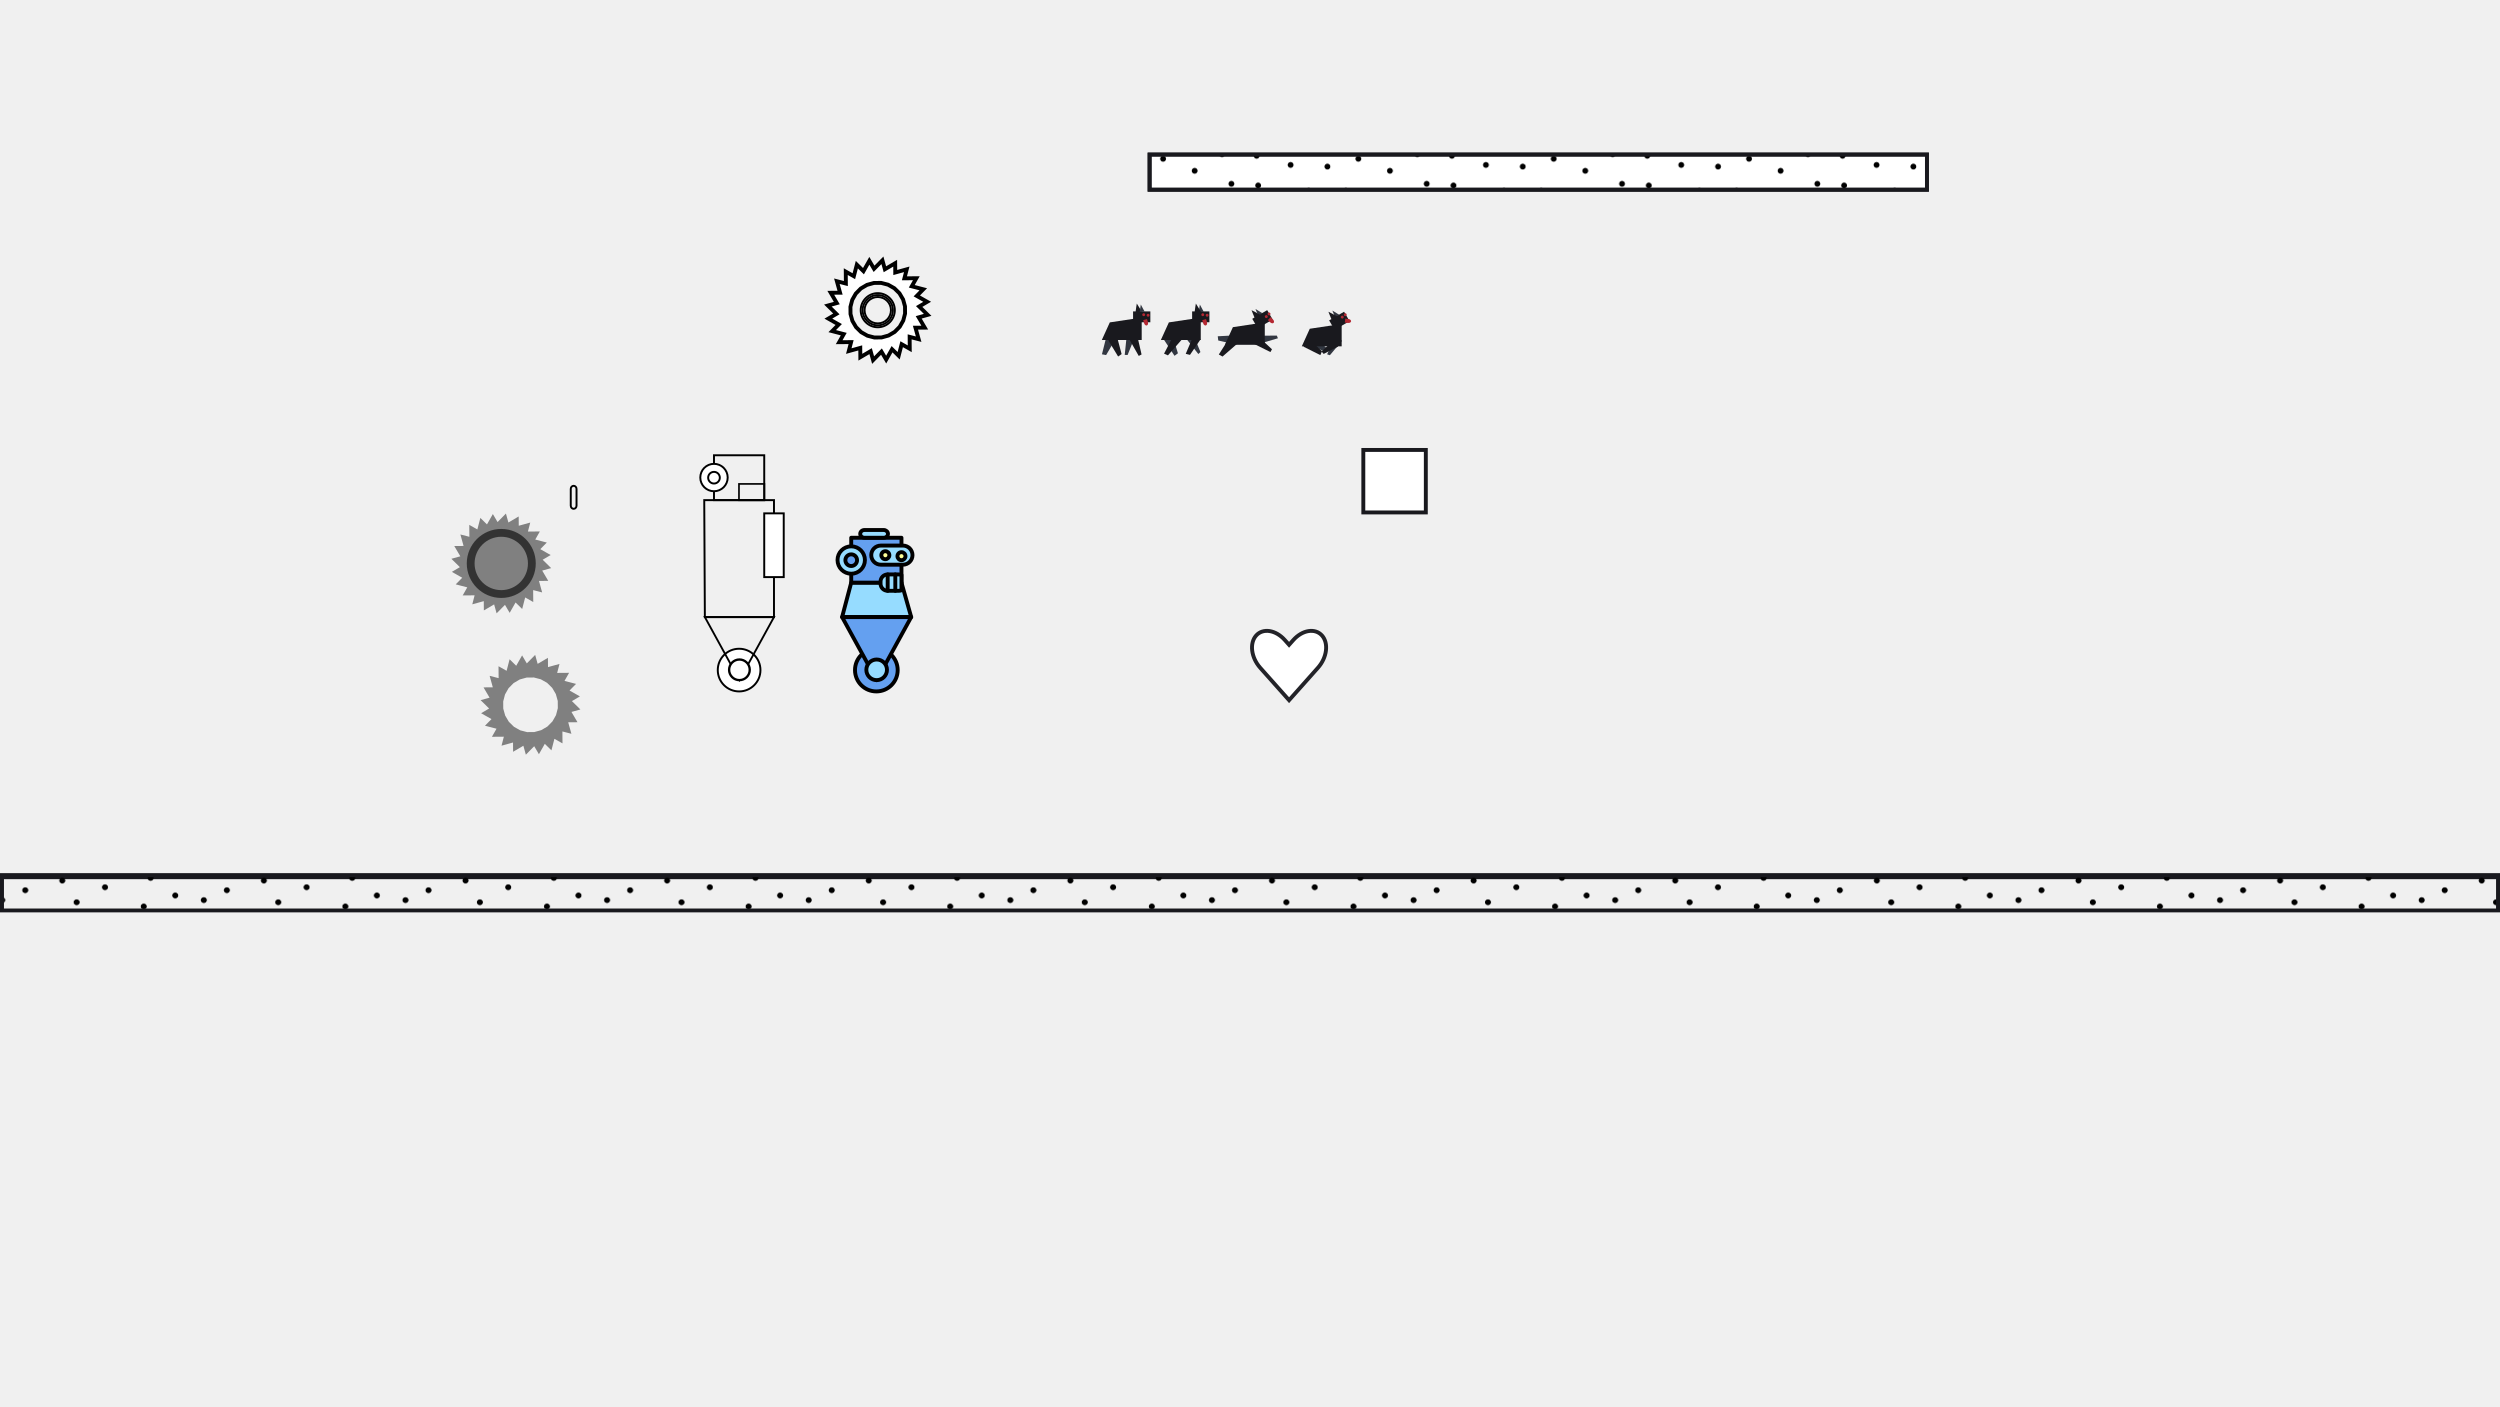
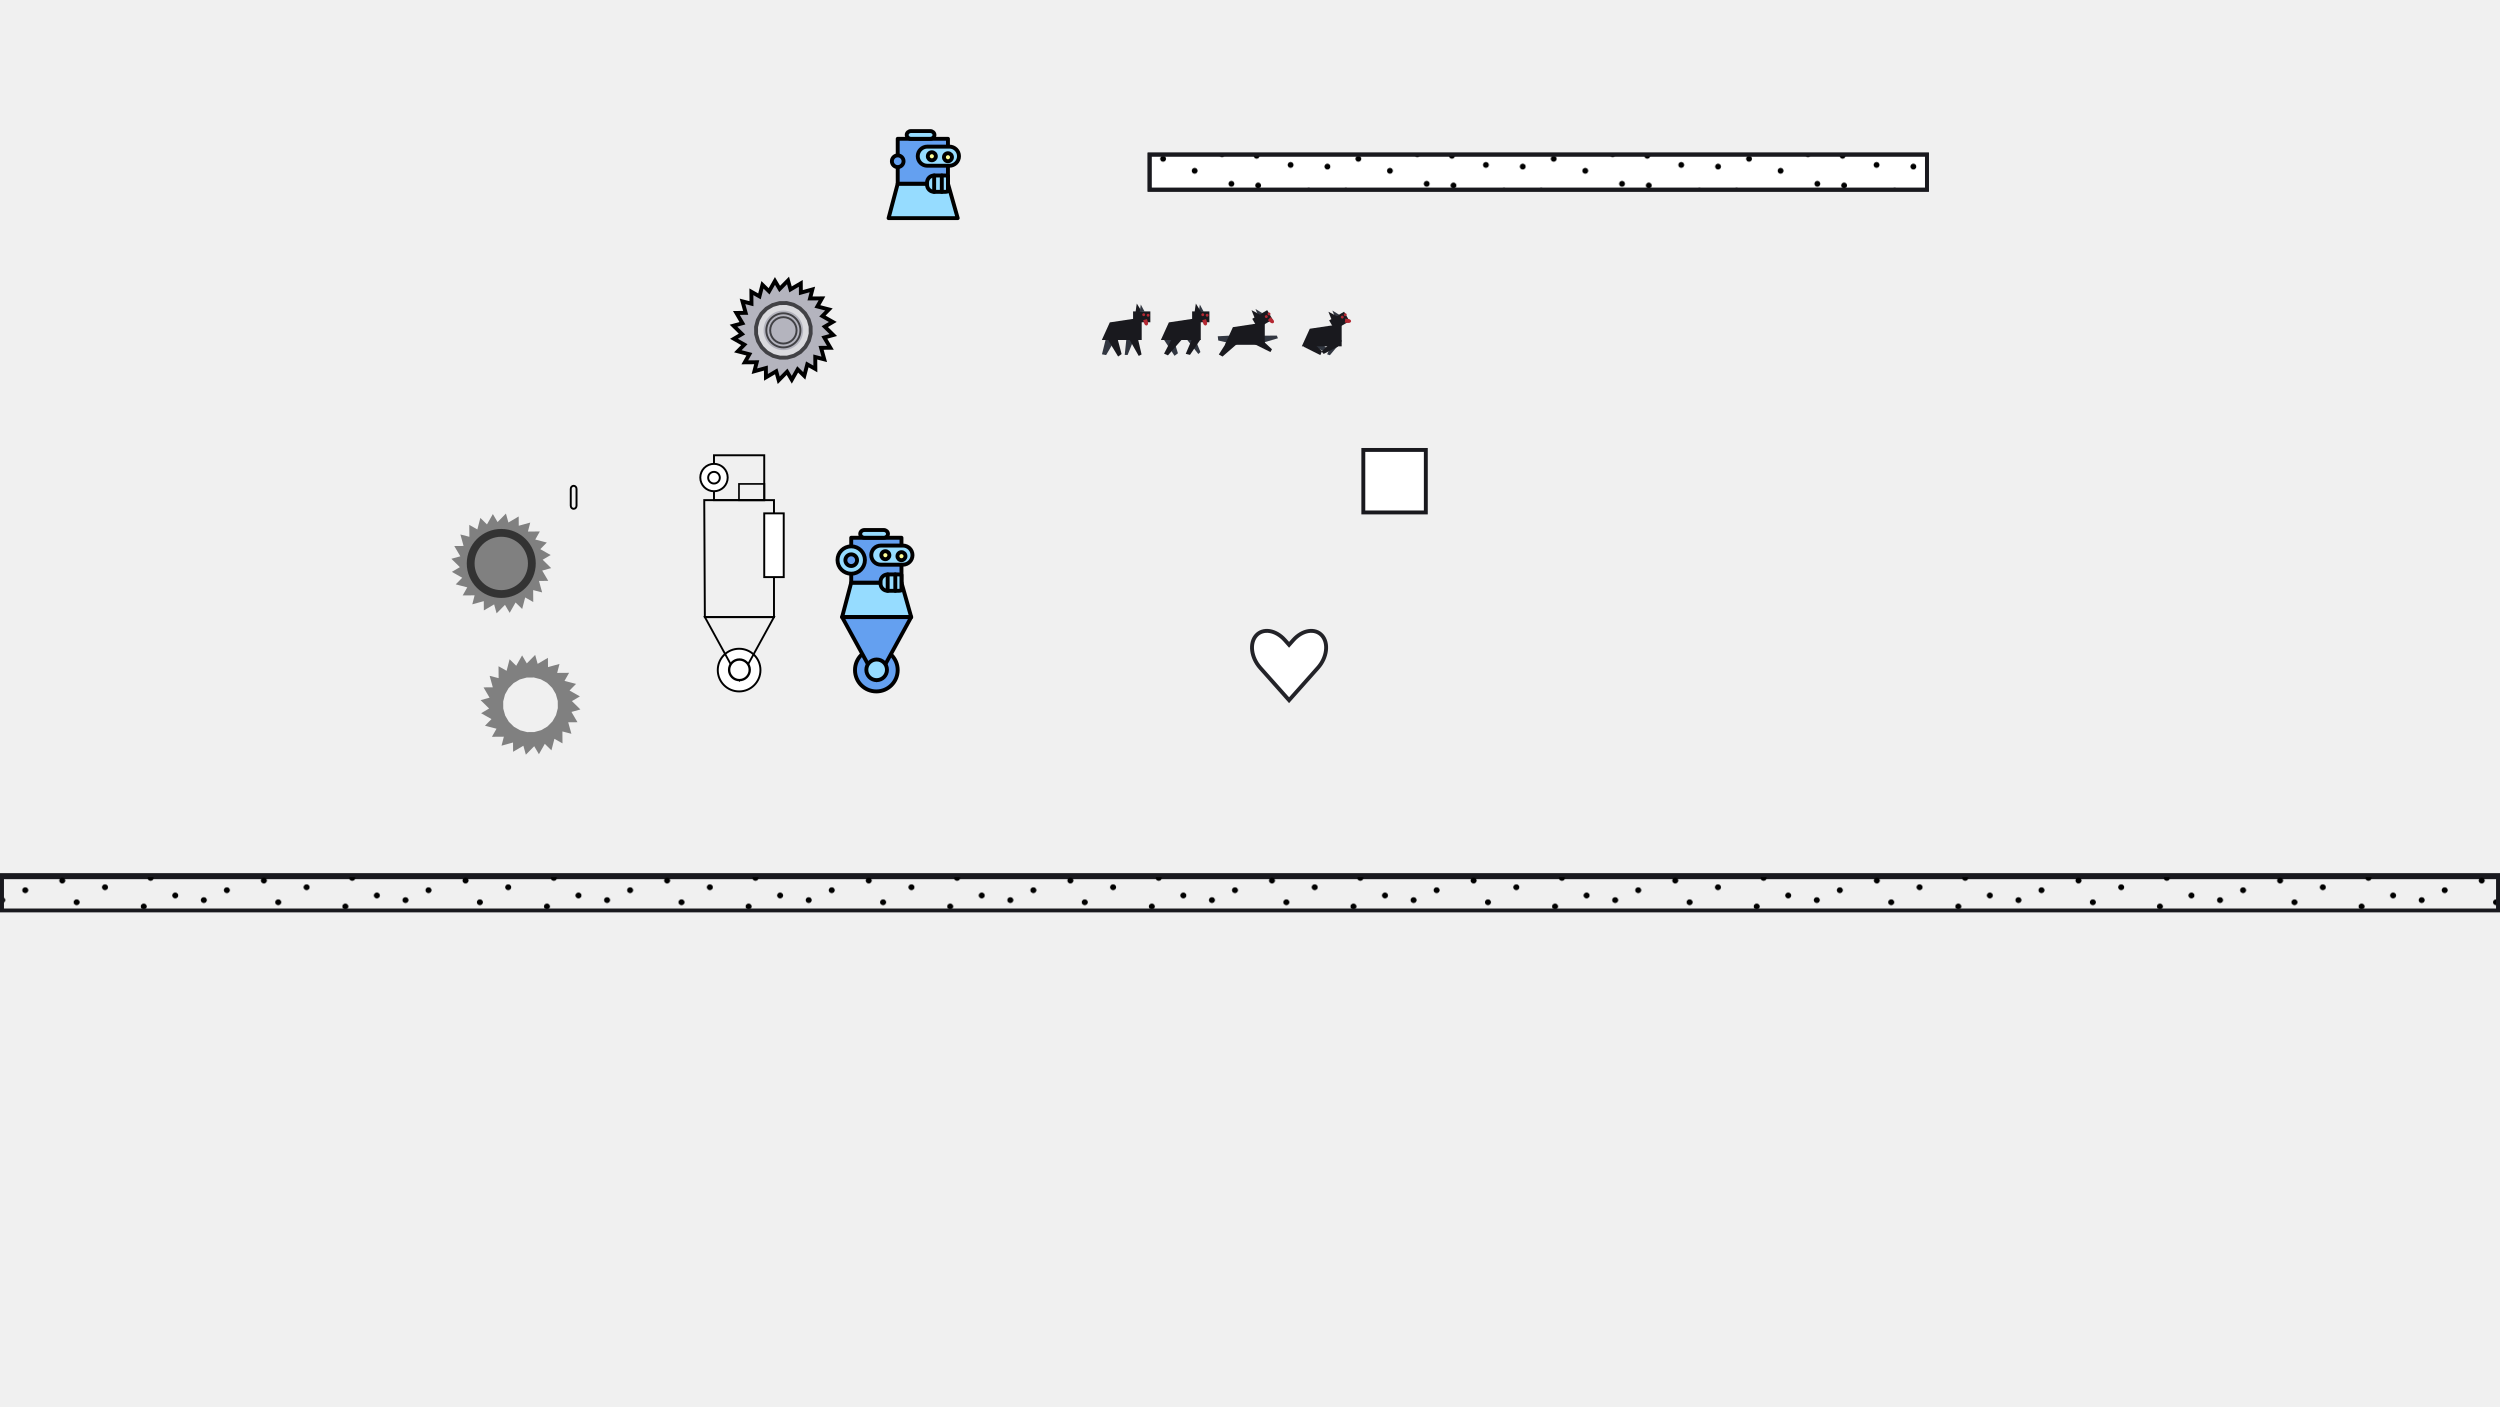
<svg xmlns="http://www.w3.org/2000/svg" xmlns:xlink="http://www.w3.org/1999/xlink" width="1280" height="720" viewBox="0 0 1280 720" version="1.1" id="svg1">
  <defs id="defs1">
    <pattern xlink:href="#pattern75" preserveAspectRatio="xMidYMid" id="pattern76" patternTransform="matrix(10,0,0,10,0,-29.18016)" />
    <pattern patternUnits="userSpaceOnUse" width="10" height="10" patternTransform="translate(0,0) scale(10,10)" preserveAspectRatio="xMidYMid" id="pattern75">
      <circle style="stroke:none" cx="2.567" cy="0.810" r="0.15" id="circle26" />
      <circle style="stroke:none" cx="3.048" cy="2.33" r="0.15" id="circle27" />
      <circle style="stroke:none" cx="4.418" cy="2.415" r="0.15" id="circle28" />
      <circle style="stroke:none" cx="1.844" cy="3.029" r="0.15" id="circle29" />
      <circle style="stroke:none" cx="6.08" cy="1.363" r="0.15" id="circle30" />
      <circle style="stroke:none" cx="5.819" cy="4.413" r="0.15" id="circle31" />
      <circle style="stroke:none" cx="4.305" cy="4.048" r="0.15" id="circle32" />
      <circle style="stroke:none" cx="5.541" cy="3.045" r="0.15" id="circle33" />
      <circle style="stroke:none" cx="4.785" cy="5.527" r="0.15" id="circle34" />
      <circle style="stroke:none" cx="2.667" cy="5.184" r="0.15" id="circle35" />
      <circle style="stroke:none" cx="7.965" cy="1.448" r="0.15" id="circle36" />
      <circle style="stroke:none" cx="7.047" cy="5.049" r="0.15" id="circle38" />
      <circle style="stroke:none" cx="4.340" cy="0.895" r="0.15" id="circle39" />
      <circle style="stroke:none" cx="7.125" cy="0.340" r="0.15" id="circle44" />
      <circle style="stroke:none" cx="9.550" cy="1.049" r="0.15" id="circle45" />
      <circle style="stroke:none" cx="7.006" cy="2.689" r="0.15" id="circle46" />
      <circle style="stroke:none" cx="8.909" cy="2.689" r="0.15" id="circle47" />
      <circle style="stroke:none" cx="9.315" cy="4.407" r="0.15" id="circle48" />
      <circle style="stroke:none" cx="7.820" cy="3.870" r="0.15" id="circle50" />
      <circle style="stroke:none" cx="8.270" cy="5.948" r="0.15" id="circle51" />
      <circle style="stroke:none" cx="7.973" cy="7.428" r="0.15" id="circle52" />
      <circle style="stroke:none" cx="9.342" cy="8.072" r="0.15" id="circle53" />
      <circle style="stroke:none" cx="8.206" cy="9.315" r="0.15" id="circle54" />
      <circle style="stroke:none" cx="9.682" cy="9.475" r="0.15" id="circle55" />
      <circle style="stroke:none" cx="9.688" cy="6.186" r="0.15" id="circle56" />
      <circle style="stroke:none" cx="3.379" cy="6.296" r="0.15" id="circle57" />
      <circle style="stroke:none" cx="2.871" cy="8.204" r="0.15" id="circle58" />
      <circle style="stroke:none" cx="4.59" cy="8.719" r="0.15" id="circle59" />
      <circle style="stroke:none" cx="3.181" cy="9.671" r="0.15" id="circle60" />
      <circle style="stroke:none" cx="5.734" cy="7.315" r="0.15" id="circle61" />
      <circle style="stroke:none" cx="6.707" cy="6.513" r="0.15" id="circle62" />
      <circle style="stroke:none" cx="5.730" cy="9.670" r="0.15" id="circle63" />
      <circle style="stroke:none" cx="6.535" cy="8.373" r="0.15" id="circle64" />
      <circle style="stroke:none" cx="4.37" cy="7.154" r="0.15" id="circle65" />
      <circle style="stroke:none" cx="0.622" cy="7.25" r="0.15" id="circle66" />
      <circle style="stroke:none" cx="0.831" cy="5.679" r="0.15" id="circle67" />
      <circle style="stroke:none" cx="1.257" cy="8.519" r="0.15" id="circle68" />
      <circle style="stroke:none" cx="1.989" cy="6.877" r="0.15" id="circle69" />
      <circle style="stroke:none" cx="0.374" cy="3.181" r="0.15" id="circle70" />
      <circle style="stroke:none" cx="1.166" cy="1.664" r="0.15" id="circle71" />
      <circle style="stroke:none" cx="1.151" cy="0.093" r="0.15" id="circle72" />
      <circle style="stroke:none" cx="1.151" cy="10.093" r="0.15" id="circle73" />
      <circle style="stroke:none" cx="1.302" cy="4.451" r="0.15" id="circle74" />
      <circle style="stroke:none" cx="3.047" cy="3.763" r="0.15" id="circle75" />
    </pattern>
    <clipPath clipPathUnits="userSpaceOnUse" id="clipPath25">
      <path id="path25" style="stroke-width:0.1;stroke-linecap:square;paint-order:markers fill stroke;stop-color:#000000" d="m -880.828,-187.298 h 1640.84 v 73.282 h -1640.84 z" />
    </clipPath>
    <pattern xlink:href="#Polkadots-med" preserveAspectRatio="xMidYMid" id="pattern20" patternTransform="matrix(10,0,0,10,-45.68994,28.7962)" x="0" y="0" />
    <pattern patternUnits="userSpaceOnUse" width="10" height="10" patternTransform="translate(0,0) scale(10,10)" preserveAspectRatio="xMidYMid" id="Polkadots-med">
      <circle style="stroke:none" cx="2.567" cy="0.810" r="0.15" id="circle406" />
      <circle style="stroke:none" cx="3.048" cy="2.33" r="0.15" id="circle408" />
      <circle style="stroke:none" cx="4.418" cy="2.415" r="0.15" id="circle410" />
      <circle style="stroke:none" cx="1.844" cy="3.029" r="0.15" id="circle412" />
      <circle style="stroke:none" cx="6.08" cy="1.363" r="0.15" id="circle414" />
      <circle style="stroke:none" cx="5.819" cy="4.413" r="0.15" id="circle416" />
      <circle style="stroke:none" cx="4.305" cy="4.048" r="0.15" id="circle418" />
      <circle style="stroke:none" cx="5.541" cy="3.045" r="0.15" id="circle420" />
      <circle style="stroke:none" cx="4.785" cy="5.527" r="0.15" id="circle422" />
      <circle style="stroke:none" cx="2.667" cy="5.184" r="0.15" id="circle424" />
      <circle style="stroke:none" cx="7.965" cy="1.448" r="0.15" id="circle426" />
      <circle style="stroke:none" cx="7.047" cy="5.049" r="0.15" id="circle428" />
      <circle style="stroke:none" cx="4.340" cy="0.895" r="0.15" id="circle430" />
      <circle style="stroke:none" cx="7.125" cy="0.340" r="0.15" id="circle432" />
      <circle style="stroke:none" cx="9.550" cy="1.049" r="0.15" id="circle434" />
      <circle style="stroke:none" cx="7.006" cy="2.689" r="0.15" id="circle436" />
      <circle style="stroke:none" cx="8.909" cy="2.689" r="0.15" id="circle438" />
      <circle style="stroke:none" cx="9.315" cy="4.407" r="0.15" id="circle440" />
      <circle style="stroke:none" cx="7.820" cy="3.870" r="0.15" id="circle442" />
      <circle style="stroke:none" cx="8.270" cy="5.948" r="0.15" id="circle444" />
      <circle style="stroke:none" cx="7.973" cy="7.428" r="0.15" id="circle446" />
      <circle style="stroke:none" cx="9.342" cy="8.072" r="0.15" id="circle448" />
      <circle style="stroke:none" cx="8.206" cy="9.315" r="0.15" id="circle450" />
      <circle style="stroke:none" cx="9.682" cy="9.475" r="0.15" id="circle452" />
      <circle style="stroke:none" cx="9.688" cy="6.186" r="0.15" id="circle454" />
      <circle style="stroke:none" cx="3.379" cy="6.296" r="0.15" id="circle456" />
      <circle style="stroke:none" cx="2.871" cy="8.204" r="0.15" id="circle458" />
      <circle style="stroke:none" cx="4.59" cy="8.719" r="0.15" id="circle460" />
      <circle style="stroke:none" cx="3.181" cy="9.671" r="0.15" id="circle462" />
      <circle style="stroke:none" cx="5.734" cy="7.315" r="0.15" id="circle464" />
      <circle style="stroke:none" cx="6.707" cy="6.513" r="0.15" id="circle466" />
      <circle style="stroke:none" cx="5.730" cy="9.670" r="0.15" id="circle468" />
      <circle style="stroke:none" cx="6.535" cy="8.373" r="0.15" id="circle470" />
      <circle style="stroke:none" cx="4.37" cy="7.154" r="0.15" id="circle472" />
      <circle style="stroke:none" cx="0.622" cy="7.25" r="0.15" id="circle474" />
      <circle style="stroke:none" cx="0.831" cy="5.679" r="0.15" id="circle476" />
      <circle style="stroke:none" cx="1.257" cy="8.519" r="0.15" id="circle478" />
      <circle style="stroke:none" cx="1.989" cy="6.877" r="0.15" id="circle480" />
      <circle style="stroke:none" cx="0.374" cy="3.181" r="0.15" id="circle482" />
      <circle style="stroke:none" cx="1.166" cy="1.664" r="0.15" id="circle484" />
      <circle style="stroke:none" cx="1.151" cy="0.093" r="0.15" id="circle486" />
      <circle style="stroke:none" cx="1.151" cy="10.093" r="0.15" id="circle488" />
      <circle style="stroke:none" cx="1.302" cy="4.451" r="0.15" id="circle490" />
      <circle style="stroke:none" cx="3.047" cy="3.763" r="0.15" id="circle492" />
    </pattern>
    <clipPath clipPathUnits="userSpaceOnUse" id="clipPath14">
      <path id="path14" style="stroke-width:0.1;stroke-linecap:square;paint-order:markers fill stroke;stop-color:#000000" d="m -880.828,-187.298 h 1640.84 v 73.282 h -1640.84 z" />
    </clipPath>
    <clipPath clipPathUnits="userSpaceOnUse" id="clipPath52">
      <path id="path8" style="stroke-width:0.1;stroke-linecap:square;paint-order:markers fill stroke;stop-color:#000000" d="m -880.828,-187.298 h 1640.84 v 73.282 h -1640.84 z" />
    </clipPath>
  </defs>
  <g id="layer1">
    <path id="path49" style="fill:#808080;fill-opacity:1;stroke:none;stroke-width:10" d="m 259.033,262.938 -4.283,4.352 -2.41,-4.1 -3.01,5.313 -3.391,-3.336 -1.531,5.91 -4.139,-2.344 0.051,6.105 -4.604,-1.193 1.627,5.883 -4.754,0.039 3.094,5.264 -4.582,1.268 4.352,4.283 -4.1,2.41 5.313,3.01 -3.336,3.391 5.91,1.531 -2.344,4.139 6.105,-0.051 -1.193,4.604 5.883,-1.627 0.039,4.754 5.264,-3.096 1.268,4.584 4.281,-4.35 2.412,4.098 3.01,-5.312 3.389,3.336 1.533,-5.91 4.137,2.344 -0.049,-6.105 4.604,1.193 -1.627,-5.883 4.754,-0.039 -3.094,-5.264 4.582,-1.268 -4.352,-4.281 4.1,-2.412 -5.313,-3.01 3.336,-3.389 -5.91,-1.533 2.344,-4.137 -6.105,0.049 1.193,-4.604 -5.883,1.627 -0.039,-4.754 -5.264,3.094 z m -0.66,11.564 3.559,0.922 3.201,1.812 2.623,2.58 1.863,3.17 0.98,3.543 0.029,3.68 -0.922,3.559 -1.812,3.199 -2.582,2.627 -3.164,1.861 -3.547,0.98 -3.684,0.029 -3.553,-0.92 -3.203,-1.814 -2.621,-2.578 -1.865,-3.168 -0.98,-3.545 -0.029,-3.686 0.92,-3.555 1.816,-3.203 2.576,-2.619 3.168,-1.865 3.545,-0.98 z" />
    <path id="path52" style="fill:#808080;fill-opacity:1;stroke:none;stroke-width:10" d="m 274.007,335.313 -4.283,4.352 -2.41,-4.1 -3.01,5.313 -3.391,-3.336 -1.531,5.91 -4.139,-2.344 0.051,6.105 -4.604,-1.193 1.627,5.883 -4.754,0.039 3.094,5.264 -4.582,1.268 4.352,4.283 -4.1,2.41 5.313,3.01 -3.336,3.391 5.91,1.531 -2.344,4.139 6.105,-0.051 -1.193,4.604 5.883,-1.627 0.039,4.754 5.264,-3.096 1.268,4.584 4.281,-4.35 2.412,4.098 3.01,-5.312 3.389,3.336 1.533,-5.91 4.137,2.344 -0.049,-6.105 4.604,1.193 -1.627,-5.883 4.754,-0.039 -3.094,-5.264 4.582,-1.268 -4.352,-4.281 4.1,-2.412 -5.313,-3.01 3.336,-3.389 -5.91,-1.533 2.344,-4.137 -6.105,0.049 1.193,-4.604 -5.883,1.627 -0.039,-4.754 -5.264,3.094 z m -0.66,11.564 3.559,0.922 3.201,1.812 2.623,2.58 1.863,3.17 0.98,3.543 0.029,3.68 -0.922,3.559 -1.812,3.199 -2.582,2.627 -3.164,1.861 -3.547,0.98 -3.684,0.029 -3.553,-0.92 -3.203,-1.814 -2.621,-2.578 -1.865,-3.168 -0.98,-3.545 -0.029,-3.686 0.92,-3.555 1.816,-3.203 2.576,-2.619 3.168,-1.865 3.545,-0.98 z" />
    <circle style="fill:#808080;stroke:#333333;stroke-width:4;stroke-dasharray:none" id="circle49" cx="256.647" cy="288.484" r="15.662" />
    <g id="g37" transform="translate(-703.3528,-251.5157)">
      <circle style="fill:#ffffff;fill-opacity:1;stroke:#000000;stroke-width:1;stroke-dasharray:none" id="path37" cx="1081.777" cy="594.6" r="10.927" />
      <path id="rect29" style="opacity:1;vector-effect:none;fill:none;fill-rule:evenodd;stroke:#000000;stop-color:#000000;stop-opacity:1" d="m 1063.924,507.581 h 35.707 v 59.882 h -35.388 z" />
      <rect style="font-variation-settings:normal;opacity:1;vector-effect:none;fill:none;fill-opacity:1;fill-rule:evenodd;stroke:#000000;stroke-width:1;stroke-linecap:butt;stroke-linejoin:miter;stroke-miterlimit:4;stroke-dasharray:none;stroke-dashoffset:0;stroke-opacity:1;-inkscape-stroke:none;stop-color:#000000;stop-opacity:1" id="rect30" width="25.725" height="22.968" x="1068.915" y="484.613" />
      <rect style="font-variation-settings:normal;opacity:1;vector-effect:none;fill:#ffffff;fill-opacity:1;fill-rule:evenodd;stroke:#000000;stroke-width:1;stroke-linecap:butt;stroke-linejoin:miter;stroke-miterlimit:4;stroke-dasharray:none;stroke-dashoffset:0;stroke-opacity:1;-inkscape-stroke:none;stop-color:#000000;stop-opacity:1" id="rect31" width="9.983" height="32.636" x="1094.64" y="514.356" />
      <path style="fill:none;fill-opacity:1;stroke:#000000;stroke-width:1;stroke-dasharray:none" id="path33" d="m 1030.904,629.677 -9.31,-16.126 -9.31,-16.126 18.621,0 18.62,0 -9.31,16.126 z" transform="matrix(0.9502488,0,0,1.000875,102.3215,-30.48499)" />
      <rect style="font-variation-settings:normal;opacity:1;vector-effect:none;fill:none;fill-opacity:1;fill-rule:evenodd;stroke:#000000;stroke-width:0.858;stroke-linecap:butt;stroke-linejoin:miter;stroke-miterlimit:4;stroke-dasharray:none;stroke-dashoffset:0;stroke-opacity:1;-inkscape-stroke:none;stop-color:#000000;stop-opacity:1" id="rect34" width="13.004" height="8.368" x="1081.707" y="499.284" />
      <circle style="fill:#ffffff;fill-opacity:1;stroke:#000000;stroke-width:1;stroke-dasharray:none" id="path34" cx="1068.915" cy="496.018" r="7.013" />
      <circle style="fill:#ffffff;fill-opacity:1;stroke:#000000;stroke-width:1.205;stroke-dasharray:none" id="path35" cx="1081.937" cy="594.462" r="5.281" />
      <circle style="fill:#ffffff;fill-opacity:1;stroke:#000000;stroke-width:1;stroke-dasharray:none" id="path36" cx="1068.915" cy="496.097" r="2.986" />
    </g>
    <circle style="mix-blend-mode:normal;fill:#64a0f0;fill-opacity:1;stroke:#000000;stroke-width:2;stroke-linejoin:round;stroke-dasharray:none" id="circle37" cx="448.687" cy="343.084" r="10.927" />
-     <path id="path38" style="mix-blend-mode:normal;fill:#96dcff;fill-rule:evenodd;stroke:#000000;stroke-width:2;stroke-linecap:round;stroke-linejoin:round;stroke-dasharray:none;stop-color:#000000" d="m 435.825,298.3 h 25.725 l 4.991,17.647 h -35.388 z" />
-     <rect style="font-variation-settings:normal;mix-blend-mode:normal;fill:#64a0f0;fill-opacity:1;fill-rule:evenodd;stroke:#000000;stroke-width:2;stroke-linecap:butt;stroke-linejoin:round;stroke-miterlimit:4;stroke-dasharray:none;stroke-dashoffset:0;stroke-opacity:1;stop-color:#000000" id="rect38" width="25.725" height="22.968" x="435.825" y="275.331" />
-     <rect style="font-variation-settings:normal;mix-blend-mode:normal;fill:#96dcff;fill-opacity:1;fill-rule:evenodd;stroke:#000000;stroke-width:2;stroke-linecap:butt;stroke-linejoin:round;stroke-miterlimit:4;stroke-dasharray:none;stroke-dashoffset:0;stroke-opacity:1;stop-color:#000000" id="rect39" width="3.965" height="14.206" x="271.366" y="-454.639" transform="rotate(90)" ry="2.173" rx="1.983" />
+     <path id="path114" style="mix-blend-mode:normal;fill:#96dcff;fill-rule:evenodd;stroke:#000000;stroke-width:2;stroke-linecap:round;stroke-linejoin:round;stroke-dasharray:none;stop-color:#000000" d="m 435.825,298.3 h 25.725 l 4.991,17.647 h -35.388 z" />
+     <path id="path38" style="mix-blend-mode:normal;fill:#96dcff;fill-rule:evenodd;stroke:#000000;stroke-width:2;stroke-linecap:round;stroke-linejoin:round;stroke-dasharray:none;stop-color:#000000" d="m 459.63,94.039 h 25.725 l 4.991,17.647 h -35.388 z" />
+     <rect style="font-variation-settings:normal;mix-blend-mode:normal;fill:#64a0f0;fill-opacity:1;fill-rule:evenodd;stroke:#000000;stroke-width:2;stroke-linecap:butt;stroke-linejoin:round;stroke-miterlimit:4;stroke-dasharray:none;stroke-dashoffset:0;stroke-opacity:1;stop-color:#000000" id="rect114" width="25.725" height="22.968" x="435.825" y="275.331" />
+     <rect style="font-variation-settings:normal;mix-blend-mode:normal;fill:#64a0f0;fill-opacity:1;fill-rule:evenodd;stroke:#000000;stroke-width:2;stroke-linecap:butt;stroke-linejoin:round;stroke-miterlimit:4;stroke-dasharray:none;stroke-dashoffset:0;stroke-opacity:1;stop-color:#000000" id="rect38" width="25.725" height="22.968" x="459.63" y="71.07" />
+     <rect style="font-variation-settings:normal;mix-blend-mode:normal;fill:#96dcff;fill-opacity:1;fill-rule:evenodd;stroke:#000000;stroke-width:2;stroke-linecap:butt;stroke-linejoin:round;stroke-miterlimit:4;stroke-dasharray:none;stroke-dashoffset:0;stroke-opacity:1;stop-color:#000000" id="rect115" width="3.965" height="14.206" x="271.366" y="-454.639" transform="rotate(90)" ry="2.173" rx="1.983" />
+     <rect style="font-variation-settings:normal;mix-blend-mode:normal;fill:#96dcff;fill-opacity:1;fill-rule:evenodd;stroke:#000000;stroke-width:2;stroke-linecap:butt;stroke-linejoin:round;stroke-miterlimit:4;stroke-dasharray:none;stroke-dashoffset:0;stroke-opacity:1;stop-color:#000000" id="rect39" width="3.965" height="14.206" x="67.105" y="-478.443" transform="rotate(90)" ry="2.173" rx="1.983" />
    <path style="mix-blend-mode:normal;fill:#64a0f0;fill-opacity:1;stroke:#000000;stroke-width:2.051;stroke-linejoin:round;stroke-dasharray:none" id="path39" d="m 1030.904,629.677 -9.31,-16.126 -9.31,-16.126 18.621,0 18.62,0 -9.31,16.126 z" transform="matrix(0.9502488,0,0,1.000875,-530.7686,-282.0007)" />
    <circle style="mix-blend-mode:normal;fill:#96dcff;fill-opacity:1;stroke:#000000;stroke-width:2;stroke-linejoin:round;stroke-dasharray:none" id="circle40" cx="435.825" cy="286.737" r="7.013" />
    <circle style="mix-blend-mode:normal;fill:#96dcff;fill-opacity:1;stroke:#000000;stroke-width:2;stroke-linejoin:round;stroke-dasharray:none" id="circle41" cx="448.847" cy="342.946" r="5.281" />
-     <circle style="mix-blend-mode:normal;fill:#64a0f0;fill-opacity:1;stroke:#000000;stroke-width:2;stroke-linejoin:round;stroke-dasharray:none" id="circle42" cx="435.825" cy="286.816" r="2.986" />
-     <rect style="font-variation-settings:normal;mix-blend-mode:normal;fill:#96dcff;fill-opacity:1;fill-rule:evenodd;stroke:#000000;stroke-width:2;stroke-linecap:butt;stroke-linejoin:miter;stroke-miterlimit:4;stroke-dasharray:none;stroke-dashoffset:0;stroke-opacity:1;stop-color:#000000" id="rect43" width="21.117" height="9.791" x="446.08" y="279.331" ry="4.895" rx="4.895" />
-     <circle style="mix-blend-mode:normal;fill:#ffff96;fill-opacity:1;stroke:#000000;stroke-width:2;stroke-linecap:round;stroke-linejoin:round;stroke-dasharray:none" id="circle43" cx="461.55" cy="284.764" r="2.052" />
-     <circle style="mix-blend-mode:normal;fill:#ffff96;fill-opacity:1;stroke:#000000;stroke-width:2;stroke-linecap:round;stroke-linejoin:round;stroke-dasharray:none" id="path43" cx="453.295" cy="284.264" r="2.052" />
-     <path id="rect40" style="font-variation-settings:normal;mix-blend-mode:normal;fill:#96dcff;fill-opacity:1;fill-rule:evenodd;stroke:#000000;stroke-width:2;stroke-linecap:butt;stroke-linejoin:round;stroke-miterlimit:4;stroke-dasharray:none;stroke-dashoffset:0;stroke-opacity:1;stop-color:#000000" d="m 454.487,294.117 c -2.021,0 -3.648,1.626 -3.648,3.646 v 1.072 c 0,2.021 1.628,3.648 3.648,3.648 h 5.709 c 0.479,0 0.935,-0.092 1.354,-0.258 v -7.854 c -0.418,-0.166 -0.875,-0.256 -1.354,-0.256 z" />
+     <circle style="mix-blend-mode:normal;fill:#64a0f0;fill-opacity:1;stroke:#000000;stroke-width:2;stroke-linejoin:round;stroke-dasharray:none" id="circle115" cx="435.825" cy="286.816" r="2.986" />
+     <circle style="mix-blend-mode:normal;fill:#64a0f0;fill-opacity:1;stroke:#000000;stroke-width:2;stroke-linejoin:round;stroke-dasharray:none" id="circle42" cx="459.63" cy="82.554" r="2.986" />
+     <rect style="font-variation-settings:normal;mix-blend-mode:normal;fill:#96dcff;fill-opacity:1;fill-rule:evenodd;stroke:#000000;stroke-width:2;stroke-linecap:butt;stroke-linejoin:miter;stroke-miterlimit:4;stroke-dasharray:none;stroke-dashoffset:0;stroke-opacity:1;stop-color:#000000" id="rect116" width="21.117" height="9.791" x="446.08" y="279.331" ry="4.895" rx="4.895" />
+     <rect style="font-variation-settings:normal;mix-blend-mode:normal;fill:#96dcff;fill-opacity:1;fill-rule:evenodd;stroke:#000000;stroke-width:2;stroke-linecap:butt;stroke-linejoin:miter;stroke-miterlimit:4;stroke-dasharray:none;stroke-dashoffset:0;stroke-opacity:1;stop-color:#000000" id="rect43" width="21.117" height="9.791" x="469.885" y="75.07" ry="4.895" rx="4.895" />
+     <circle style="mix-blend-mode:normal;fill:#ffff96;fill-opacity:1;stroke:#000000;stroke-width:2;stroke-linecap:round;stroke-linejoin:round;stroke-dasharray:none" id="circle116" cx="461.55" cy="284.764" r="2.052" />
+     <circle style="mix-blend-mode:normal;fill:#ffff96;fill-opacity:1;stroke:#000000;stroke-width:2;stroke-linecap:round;stroke-linejoin:round;stroke-dasharray:none" id="circle43" cx="485.354" cy="80.503" r="2.052" />
+     <circle style="mix-blend-mode:normal;fill:#ffff96;fill-opacity:1;stroke:#000000;stroke-width:2;stroke-linecap:round;stroke-linejoin:round;stroke-dasharray:none" id="circle117" cx="453.295" cy="284.264" r="2.052" />
+     <circle style="mix-blend-mode:normal;fill:#ffff96;fill-opacity:1;stroke:#000000;stroke-width:2;stroke-linecap:round;stroke-linejoin:round;stroke-dasharray:none" id="path43" cx="477.1" cy="80.003" r="2.052" />
+     <path id="path117" style="font-variation-settings:normal;mix-blend-mode:normal;fill:#96dcff;fill-opacity:1;fill-rule:evenodd;stroke:#000000;stroke-width:2;stroke-linecap:butt;stroke-linejoin:round;stroke-miterlimit:4;stroke-dasharray:none;stroke-dashoffset:0;stroke-opacity:1;stop-color:#000000" d="m 454.487,294.117 c -2.021,0 -3.648,1.626 -3.648,3.646 v 1.072 c 0,2.021 1.628,3.648 3.648,3.648 h 5.709 c 0.479,0 0.935,-0.092 1.354,-0.258 v -7.854 c -0.418,-0.166 -0.875,-0.256 -1.354,-0.256 z" />
+     <path id="rect40" style="font-variation-settings:normal;mix-blend-mode:normal;fill:#96dcff;fill-opacity:1;fill-rule:evenodd;stroke:#000000;stroke-width:2;stroke-linecap:butt;stroke-linejoin:round;stroke-miterlimit:4;stroke-dasharray:none;stroke-dashoffset:0;stroke-opacity:1;stop-color:#000000" d="m 478.292,89.856 c -2.021,0 -3.648,1.626 -3.648,3.646 v 1.072 c 0,2.021 1.628,3.648 3.648,3.648 h 5.709 c 0.479,0 0.935,-0.092 1.354,-0.258 v -7.854 c -0.418,-0.166 -0.875,-0.256 -1.354,-0.256 z" />
    <rect style="font-variation-settings:normal;opacity:1;vector-effect:none;fill:none;fill-opacity:1;fill-rule:evenodd;stroke:#000000;stroke-width:1;stroke-linecap:butt;stroke-linejoin:miter;stroke-miterlimit:4;stroke-dasharray:none;stroke-dashoffset:0;stroke-opacity:1;-inkscape-stroke:none;stop-color:#000000;stop-opacity:1" id="rect45" width="2.952" height="11.785" x="292.228" y="248.733" rx="1.607" ry="1.607" />
-     <path style="mix-blend-mode:normal;fill:#96dcff;fill-opacity:1;stroke:#000000;stroke-width:2;stroke-linecap:round;stroke-linejoin:round;stroke-dasharray:none" d="m 454.487,294.117 v 8.367" id="path47" />
-     <path style="mix-blend-mode:normal;fill:#96dcff;fill-opacity:1;stroke:#000000;stroke-width:2;stroke-linecap:round;stroke-linejoin:round;stroke-dasharray:none" d="m 458.397,294.117 v 8.367" id="path48" />
-     <path id="path3" style="opacity:1;fill:#ffffff;stroke:#232328;stroke-width:2;stroke-dasharray:none" d="m 643.147,325.384 c -3.497,3.927 -2.57,11.291 2.077,16.511 l 2.157,2.423 12.623,14.178 12.623,-14.178 2.157,-2.423 c 4.647,-5.22 5.574,-12.584 2.077,-16.511 -3.496,-3.927 -10.053,-2.887 -14.7,2.333 l -2.157,2.423 -2.157,-2.423 c -4.647,-5.22 -11.203,-6.26 -14.7,-2.333 z" />
-     <g id="g7">
-       <path id="path6" style="fill:#ffffff;fill-opacity:1;stroke:#000000;stroke-width:2;stroke-dasharray:none" d="m 451.797,133.278 -4.283,4.352 -2.41,-4.1 -3.01,5.313 -3.391,-3.336 -1.531,5.91 -4.139,-2.344 0.051,6.105 -4.604,-1.193 1.627,5.883 -4.754,0.039 3.094,5.264 -4.582,1.268 4.352,4.283 -4.1,2.41 5.312,3.01 -3.336,3.391 5.91,1.531 -2.344,4.139 6.106,-0.051 -1.193,4.604 5.883,-1.627 0.039,4.754 5.264,-3.096 1.268,4.584 4.281,-4.35 2.412,4.098 3.01,-5.312 3.389,3.336 1.533,-5.91 4.137,2.344 -0.049,-6.105 4.604,1.193 -1.627,-5.883 4.754,-0.039 -3.094,-5.264 4.582,-1.268 -4.351,-4.281 4.1,-2.412 -5.312,-3.01 3.336,-3.389 -5.91,-1.533 2.344,-4.137 -6.105,0.049 1.193,-4.604 -5.883,1.627 -0.039,-4.754 -5.264,3.094 z m -0.66,11.564 3.559,0.922 3.201,1.812 2.623,2.58 1.863,3.17 0.981,3.543 0.029,3.68 -0.922,3.559 -1.812,3.199 -2.582,2.627 -3.164,1.861 -3.547,0.98 -3.684,0.029 -3.553,-0.92 -3.203,-1.814 -2.621,-2.578 -1.865,-3.168 -0.981,-3.545 -0.029,-3.686 0.92,-3.555 1.816,-3.203 2.576,-2.619 3.168,-1.865 3.545,-0.98 z" />
-       <g id="g5" transform="translate(-67.87351,0.7861606)">
-         <circle style="opacity:1;fill:none;stroke:none;stroke-width:2;stroke-dasharray:none" id="path5" cx="517.285" cy="158.037" r="10.145" />
-         <g id="path4" style="opacity:1;fill:none;stroke:#000000;stroke-width:2.022;stroke-dasharray:none" transform="matrix(0.4945499,0,0,0.4945499,35.1122,-144.8121)">
-           <path style="baseline-shift:baseline;display:inline;overflow:visible;fill:none;stroke:#000000;stroke-width:2.022;stroke-dasharray:none;enable-background:accumulate;stop-color:#000000;stop-opacity:1" d="M 990.636,612.374 A 15.662,15.662 0 0 1 974.974,628.036 15.662,15.662 0 0 1 959.312,612.374 15.662,15.662 0 0 1 974.974,596.713 a 15.662,15.662 0 0 1 15.662,15.662 z" id="path50" />
-           <path style="baseline-shift:baseline;display:inline;overflow:visible;fill:none;stroke:#000000;stroke-width:2.022;stroke-dasharray:none;enable-background:accumulate;stop-color:#000000;stop-opacity:1" d="m 974.975,594.713 c -9.731,0 -17.662,7.932 -17.662,17.662 0,9.731 7.932,17.66 17.662,17.66 9.731,0 17.66,-7.93 17.66,-17.66 0,-9.731 -7.93,-17.662 -17.66,-17.662 z m 0,4 c 7.569,0 13.66,6.093 13.66,13.662 0,7.569 -6.091,13.66 -13.66,13.66 -7.569,0 -13.662,-6.091 -13.662,-13.66 0,-7.569 6.093,-13.662 13.662,-13.662 z" id="path51" />
+     <path style="mix-blend-mode:normal;fill:#96dcff;fill-opacity:1;stroke:#000000;stroke-width:2;stroke-linecap:round;stroke-linejoin:round;stroke-dasharray:none" d="m 454.487,294.117 v 8.367" id="path118" />
+     <path style="mix-blend-mode:normal;fill:#96dcff;fill-opacity:1;stroke:#000000;stroke-width:2;stroke-linecap:round;stroke-linejoin:round;stroke-dasharray:none" d="m 478.292,89.856 v 8.367" id="path47" />
+     <path style="mix-blend-mode:normal;fill:#96dcff;fill-opacity:1;stroke:#000000;stroke-width:2;stroke-linecap:round;stroke-linejoin:round;stroke-dasharray:none" d="m 458.397,294.117 v 8.367" id="path119" />
+     <path style="mix-blend-mode:normal;fill:#96dcff;fill-opacity:1;stroke:#000000;stroke-width:2;stroke-linecap:round;stroke-linejoin:round;stroke-dasharray:none" d="m 482.202,89.856 v 8.367" id="path48" />
+     <path id="path120" style="opacity:1;fill:#ffffff;stroke:#232328;stroke-width:2;stroke-dasharray:none" d="m 643.147,325.384 c -3.497,3.927 -2.57,11.291 2.077,16.511 l 2.157,2.423 12.623,14.178 12.623,-14.178 2.157,-2.423 c 4.647,-5.22 5.574,-12.584 2.077,-16.511 -3.496,-3.927 -10.053,-2.887 -14.7,2.333 l -2.157,2.423 -2.157,-2.423 c -4.647,-5.22 -11.203,-6.26 -14.7,-2.333 z" />
+     <g id="g7" transform="translate(-48.32579,10.31674)" style="fill:#b4b4be">
+       <path id="path6" style="fill:#b4b4be;fill-opacity:1;stroke:#000000;stroke-width:2;stroke-dasharray:none" d="m 451.797,133.278 -4.283,4.352 -2.41,-4.1 -3.01,5.313 -3.391,-3.336 -1.531,5.91 -4.139,-2.344 0.051,6.105 -4.604,-1.193 1.627,5.883 -4.754,0.039 3.094,5.264 -4.582,1.268 4.352,4.283 -4.1,2.41 5.312,3.01 -3.336,3.391 5.91,1.531 -2.344,4.139 6.106,-0.051 -1.193,4.604 5.883,-1.627 0.039,4.754 5.264,-3.096 1.268,4.584 4.281,-4.35 2.412,4.098 3.01,-5.312 3.389,3.336 1.533,-5.91 4.137,2.344 -0.049,-6.105 4.604,1.193 -1.627,-5.883 4.754,-0.039 -3.094,-5.264 4.582,-1.268 -4.351,-4.281 4.1,-2.412 -5.312,-3.01 3.336,-3.389 -5.91,-1.533 2.344,-4.137 -6.105,0.049 1.193,-4.604 -5.883,1.627 -0.039,-4.754 -5.264,3.094 z m -0.66,11.564 3.559,0.922 3.201,1.812 2.623,2.58 1.863,3.17 0.981,3.543 0.029,3.68 -0.922,3.559 -1.812,3.199 -2.582,2.627 -3.164,1.861 -3.547,0.98 -3.684,0.029 -3.553,-0.92 -3.203,-1.814 -2.621,-2.578 -1.865,-3.168 -0.981,-3.545 -0.029,-3.686 0.92,-3.555 1.816,-3.203 2.576,-2.619 3.168,-1.865 3.545,-0.98 z" />
+       <g id="g5" transform="translate(-67.87351,0.7861606)" style="fill:#b4b4be">
+         <circle style="opacity:1;fill:#b4b4be;stroke:none;stroke-width:2;stroke-dasharray:none" id="path5" cx="517.285" cy="158.037" r="10.145" />
+         <g id="path4" style="opacity:1;fill:#b4b4be;stroke:#000000;stroke-width:2.022;stroke-dasharray:none" transform="matrix(0.4945499,0,0,0.4945499,35.1122,-144.8121)">
+           <path style="baseline-shift:baseline;display:inline;overflow:visible;fill:#b4b4be;stroke:#000000;stroke-width:2.022;stroke-dasharray:none;enable-background:accumulate;stop-color:#000000;stop-opacity:1" d="M 990.636,612.374 A 15.662,15.662 0 0 1 974.974,628.036 15.662,15.662 0 0 1 959.312,612.374 15.662,15.662 0 0 1 974.974,596.713 a 15.662,15.662 0 0 1 15.662,15.662 z" id="path50" />
+           <path style="baseline-shift:baseline;display:inline;overflow:visible;fill:#b4b4be;stroke:#000000;stroke-width:2.022;stroke-dasharray:none;enable-background:accumulate;stop-color:#000000;stop-opacity:1" d="m 974.975,594.713 c -9.731,0 -17.662,7.932 -17.662,17.662 0,9.731 7.932,17.66 17.662,17.66 9.731,0 17.66,-7.93 17.66,-17.66 0,-9.731 -7.93,-17.662 -17.66,-17.662 z m 0,4 c 7.569,0 13.66,6.093 13.66,13.662 0,7.569 -6.091,13.66 -13.66,13.66 -7.569,0 -13.662,-6.091 -13.662,-13.66 0,-7.569 6.093,-13.662 13.662,-13.662 z" id="path51" />
        </g>
      </g>
-       <circle style="opacity:0.36;fill:none;stroke:none;stroke-width:2;stroke-dasharray:none" id="path7" cx="449.412" cy="158.848" r="18.449" />
+       <circle style="opacity:0.36;fill:#b4b4be;stroke:none;stroke-width:2;stroke-dasharray:none" id="path7" cx="449.412" cy="158.848" r="18.449" />
    </g>
    <g id="g23" transform="matrix(1.020822,0,0,1,-11.11698,0)" style="stroke-width:0.99">
      <g id="g22" transform="matrix(1.01124,0,0,1,-39.75786,370.2068)" style="stroke-width:0.984">
        <rect style="display:inline;fill:#ffffff;fill-opacity:1;stroke:#19191e;stroke-width:1.968;stroke-dasharray:none;stroke-opacity:1" id="rect21" width="1238" height="1" x="51.065" y="77.942" rx="0" ry="0" />
        <rect style="display:inline;fill:url(#pattern20);fill-opacity:1;stroke:#19191e;stroke-width:1.968;stroke-dasharray:none;stroke-opacity:1" id="rect20" width="1238" height="18" x="51.065" y="77.942" rx="0" ry="0" />
      </g>
    </g>
    <g id="g76">
      <rect style="opacity:1;fill:#ffffff;fill-opacity:1;stroke:#19191e;stroke-width:2;stroke-dasharray:none;stroke-opacity:1" id="rect24" width="398" height="18" x="588.597" y="79.135" />
      <rect style="opacity:1;fill:url(#pattern76);fill-opacity:1;stroke:#19191e;stroke-width:2;stroke-dasharray:none;stroke-opacity:1" id="rect23" width="398" height="18" x="588.597" y="79.135" />
    </g>
    <rect style="opacity:1;fill:#ffffff;fill-opacity:1;stroke:#19191e;stroke-width:2;stroke-dasharray:none;stroke-opacity:1" id="rect76" width="32" height="32" x="698.02" y="230.37" />
    <path id="rect80" style="opacity:1;fill:#19191e;fill-opacity:1;stroke:none;stroke-width:2;stroke-dasharray:none;stroke-opacity:1" d="m 582.04,155.412 -0.286,1.808 -0.303,2.221 h -1.321 v 5.576 h 8.848 v -5.576 h -4.424 z" />
    <path style="fill:#323741;fill-opacity:1;stroke:none;stroke-width:2;stroke-dasharray:none;stroke-opacity:1" d="m 642.8,158.188 1.438,3.56 2.104,-1.378 z" id="path94" />
    <path id="path95" style="fill:#323741;stroke-width:2" d="m 633.118,171.666 -0.155,4.834 -9.221,-2.168 -0.249,-2.162 z" />
    <path id="path96" style="fill:#323741;stroke-width:2" d="m 645.044,175.917 -0.974,-4.029 9.674,-0.067 0.546,1.374 z" />
    <path id="path97" style="fill:#19191e;stroke-width:2" d="m 631.243,167.504 16.328,-2.459 v 11.477 h -20.427 z" />
    <path id="path98" style="fill:#19191e;fill-opacity:1;stroke:none;stroke-width:2;stroke-dasharray:none;stroke-opacity:1" d="m 640.783,158.788 0.66,1.708 0.853,2.073 -1.143,0.663 2.799,4.822 7.652,-4.442 -2.799,-4.822 -3.827,2.221 z" />
    <path id="path99" style="fill:#19191e;stroke-width:2" d="m 629.21,173.372 3.975,2.856 -7.251,6.324 -1.904,-1.053 z" />
    <path id="path100" style="fill:#19191e;stroke-width:2" d="m 641.837,175.962 3.315,-2.823 6.1,5.689 -0.786,1.428 z" />
    <circle style="fill:#b42832;fill-opacity:1;stroke:none;stroke-width:2;stroke-dasharray:none;stroke-opacity:1" id="circle100" cx="479.363" cy="465.662" r="0.747" transform="rotate(-30.13181)" />
    <circle style="fill:#b42832;fill-opacity:1;stroke:none;stroke-width:2;stroke-dasharray:none;stroke-opacity:1" id="circle101" cx="481.263" cy="465.181" r="0.747" transform="rotate(-30.13181)" />
    <path id="path101" style="fill:#b42832;fill-opacity:1;stroke:none;stroke-width:2;stroke-dasharray:none;stroke-opacity:1" d="m 652.1,165.296 c 0.389,-0.408 0.225,-1.191 -0.368,-1.758 l -1.187,-1.133 -1.405,1.472 1.187,1.133 c 0.593,0.566 1.384,0.693 1.773,0.286 z" />
    <g id="g114" transform="translate(0,3.257919)">
      <path style="opacity:1;fill:#323741;fill-opacity:1;stroke:none;stroke-width:2;stroke-dasharray:none;stroke-opacity:1" d="m 682.166,155.744 1.438,3.56 2.104,-1.378 z" id="path86" />
      <path id="path87" style="opacity:1;fill:#323741;stroke-width:2" d="m 669.521,172.574 2.482,-4.151 7.009,6.372 -0.832,2.011 z" />
      <path id="path88" style="opacity:1;fill:#323741;stroke-width:2" d="m 683.42,169.345 3.698,1.874 -6.227,7.403 -1.4,-0.476 z" />
      <path id="path89" style="opacity:1;fill:#19191e;stroke-width:2" d="m 670.61,165.061 16.328,-2.459 v 11.477 h -20.427 z" />
      <path id="path90" style="opacity:1;fill:#19191e;fill-opacity:1;stroke:none;stroke-width:2;stroke-dasharray:none;stroke-opacity:1" d="m 680.149,156.344 0.66,1.708 0.853,2.073 -1.143,0.663 2.799,4.822 7.652,-4.442 -2.799,-4.822 -3.827,2.221 z" />
      <path id="path91" style="opacity:1;fill:#19191e;stroke-width:2" d="m 667.407,174.249 2.43,-4.248 7.039,6.56 -0.851,2.003 z" />
      <path id="path92" style="opacity:1;fill:#19191e;stroke-width:2" d="m 683.615,170.073 1.528,4.078 -7.424,3.802 -1.076,-1.225 z" />
      <circle style="opacity:1;fill:#b42832;fill-opacity:1;stroke:none;stroke-width:2;stroke-dasharray:none;stroke-opacity:1" id="circle92" cx="514.5" cy="482.593" r="0.747" transform="rotate(-30.13181)" />
      <circle style="opacity:1;fill:#b42832;fill-opacity:1;stroke:none;stroke-width:2;stroke-dasharray:none;stroke-opacity:1" id="circle93" cx="516.441" cy="482.299" r="0.747" transform="rotate(-30.13181)" />
      <path id="path93" style="opacity:1;fill:#b42832;fill-opacity:1;stroke:none;stroke-width:2;stroke-dasharray:none;stroke-opacity:1" d="m 691.758,161.253 c 0.067,-0.56 -0.534,-1.088 -1.348,-1.186 l -1.629,-0.196 -0.243,2.021 1.629,0.196 c 0.815,0.098 1.523,-0.274 1.591,-0.834 z" />
    </g>
    <g id="g112">
      <g id="g110">
        <path style="opacity:1;fill:#323741;fill-opacity:1;stroke:none;stroke-width:2;stroke-dasharray:none;stroke-opacity:1" d="m 614.321,155.905 -0.543,3.801 2.511,-0.136 z" id="path102" />
        <path id="path103" style="opacity:1;fill:#323741;stroke-width:2" d="m 596.064,174.128 4.25,-2.307 2.785,9.054 -1.74,1.307 z" />
        <path id="path104" style="opacity:1;fill:#323741;stroke-width:2" d="m 607.59,173.688 3.379,-2.401 3.655,8.957 -1.073,1.017 z" />
        <path id="path105" style="opacity:1;fill:#19191e;stroke-width:2" d="m 598.461,165.061 16.328,-2.459 v 11.477 h -20.427 z" />
        <path id="path106" style="opacity:1;fill:#19191e;fill-opacity:1;stroke:none;stroke-width:2;stroke-dasharray:none;stroke-opacity:1" d="m 612.276,155.412 -0.286,1.808 -0.303,2.221 h -1.321 v 5.576 h 8.848 v -5.576 h -4.424 z" />
        <path id="path107" style="opacity:1;fill:#19191e;stroke-width:2" d="m 600.444,172.518 4.978,0.96 -7.436,8.472 -1.99,-0.882 z" />
        <path id="path108" style="opacity:1;fill:#19191e;stroke-width:2" d="m 611.498,170.783 3.162,2.994 -5.388,7.921 -2.176,-0.533 z" />
        <circle style="opacity:1;fill:#b42832;fill-opacity:1;stroke:none;stroke-width:2;stroke-dasharray:none;stroke-opacity:1" id="circle108" cx="615.814" cy="161.131" r="0.747" />
        <circle style="opacity:1;fill:#b42832;fill-opacity:1;stroke:none;stroke-width:2;stroke-dasharray:none;stroke-opacity:1" id="circle109" cx="618.054" cy="161.403" r="0.747" />
        <path id="path109" style="opacity:1;fill:#b42832;fill-opacity:1;stroke:none;stroke-width:2;stroke-dasharray:none;stroke-opacity:1" d="m 617.404,166.634 c 0.541,-0.157 0.793,-0.917 0.564,-1.705 l -0.458,-1.576 -1.954,0.568 0.458,1.576 c 0.229,0.788 0.849,1.294 1.39,1.137 z" />
      </g>
    </g>
    <g id="g111">
      <g id="g109">
        <path style="opacity:1;fill:#323741;fill-opacity:1;stroke:none;stroke-width:2;stroke-dasharray:none;stroke-opacity:1" d="m 584.085,155.905 -0.543,3.801 2.511,-0.136 z" id="path85" />
        <path id="path82" style="opacity:1;fill:#323741;stroke-width:2" d="m 566.541,172.051 4.575,1.568 -4.78,8.178 -2.14,-0.397 z" />
        <path id="path83" style="opacity:1;fill:#323741;stroke-width:2" d="m 576.847,172.147 4.097,0.629 -3.611,8.975 -1.478,-0.017 z" />
        <path id="rect79" style="opacity:1;fill:#19191e;stroke-width:2" d="m 568.225,165.061 16.328,-2.459 v 11.477 h -20.427 z" />
        <path id="path81" style="opacity:1;fill:#19191e;stroke-width:2" d="m 567.485,174.297 4.321,-2.3 2.46,9.302 -1.787,1.241 z" />
        <path id="rect81" style="opacity:1;fill:#19191e;stroke-width:2" d="m 578.278,173.853 4.327,-0.489 1.88,8.126 -1.45,0.745 z" />
        <circle style="opacity:1;fill:#b42832;fill-opacity:1;stroke:none;stroke-width:2;stroke-dasharray:none;stroke-opacity:1" id="circle84" cx="585.578" cy="161.131" r="0.747" />
      </g>
      <circle style="opacity:1;fill:#b42832;fill-opacity:1;stroke:none;stroke-width:2;stroke-dasharray:none;stroke-opacity:1" id="path84" cx="587.818" cy="161.403" r="0.747" />
      <path id="rect84" style="opacity:1;fill:#b42832;fill-opacity:1;stroke:none;stroke-width:2;stroke-dasharray:none;stroke-opacity:1" d="m 587.168,166.634 c 0.541,-0.157 0.793,-0.917 0.564,-1.705 l -0.458,-1.576 -1.954,0.568 0.458,1.576 c 0.229,0.788 0.849,1.294 1.39,1.137 z" />
    </g>
  </g>
</svg>
